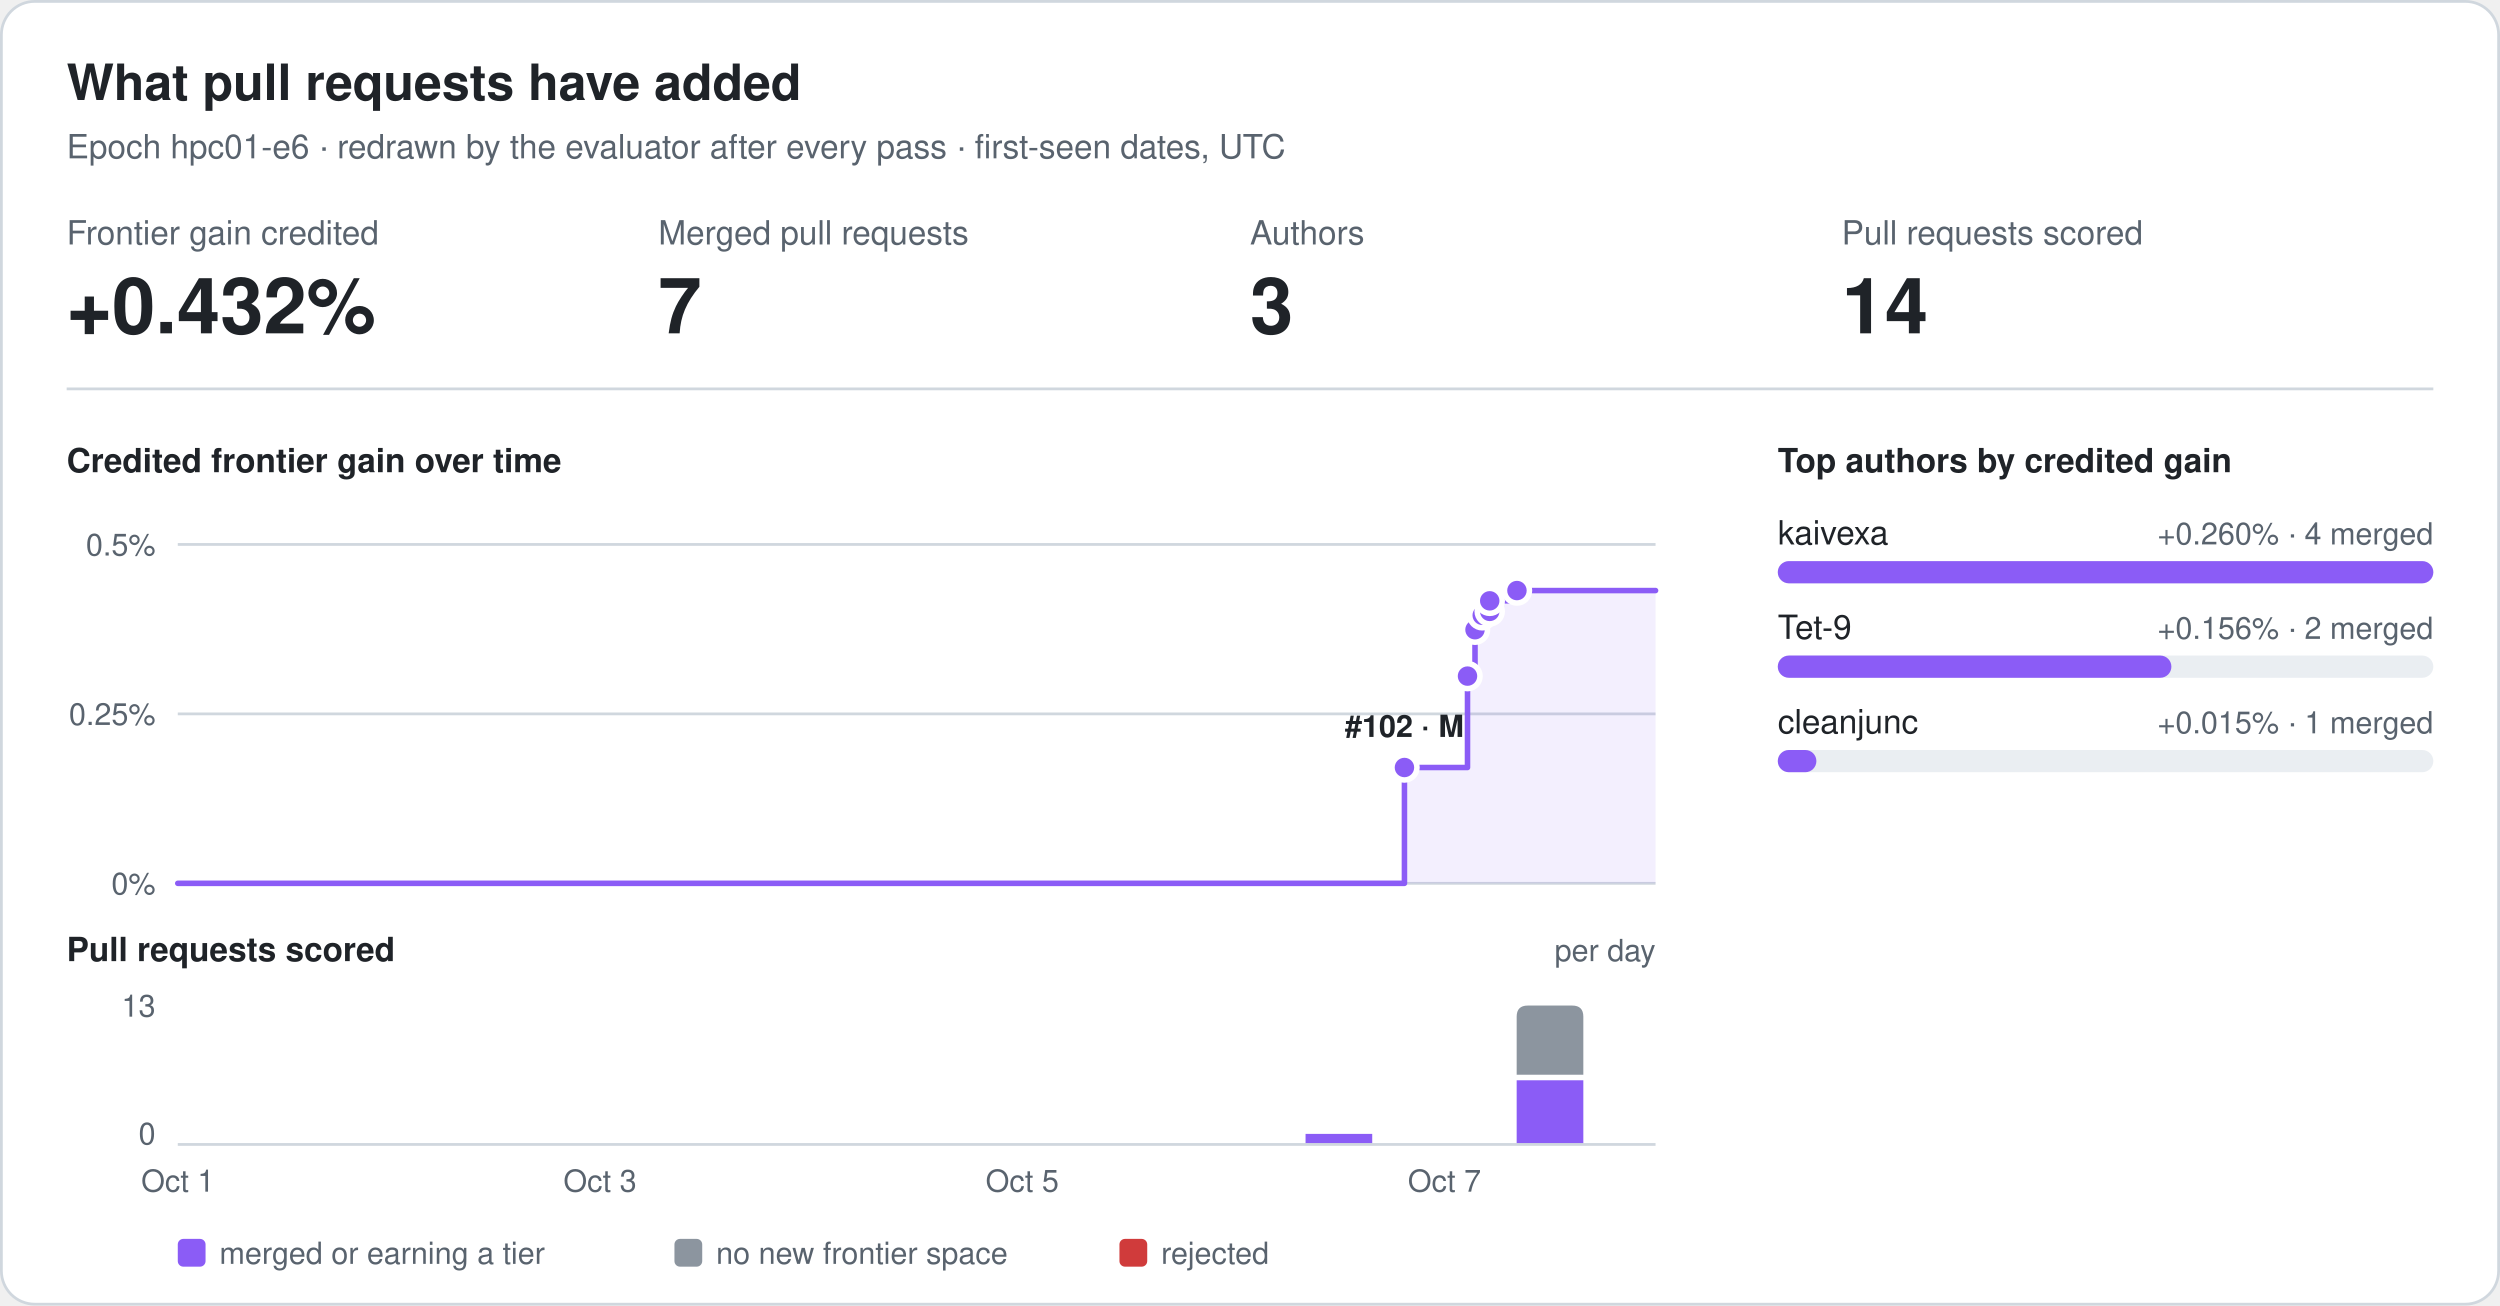
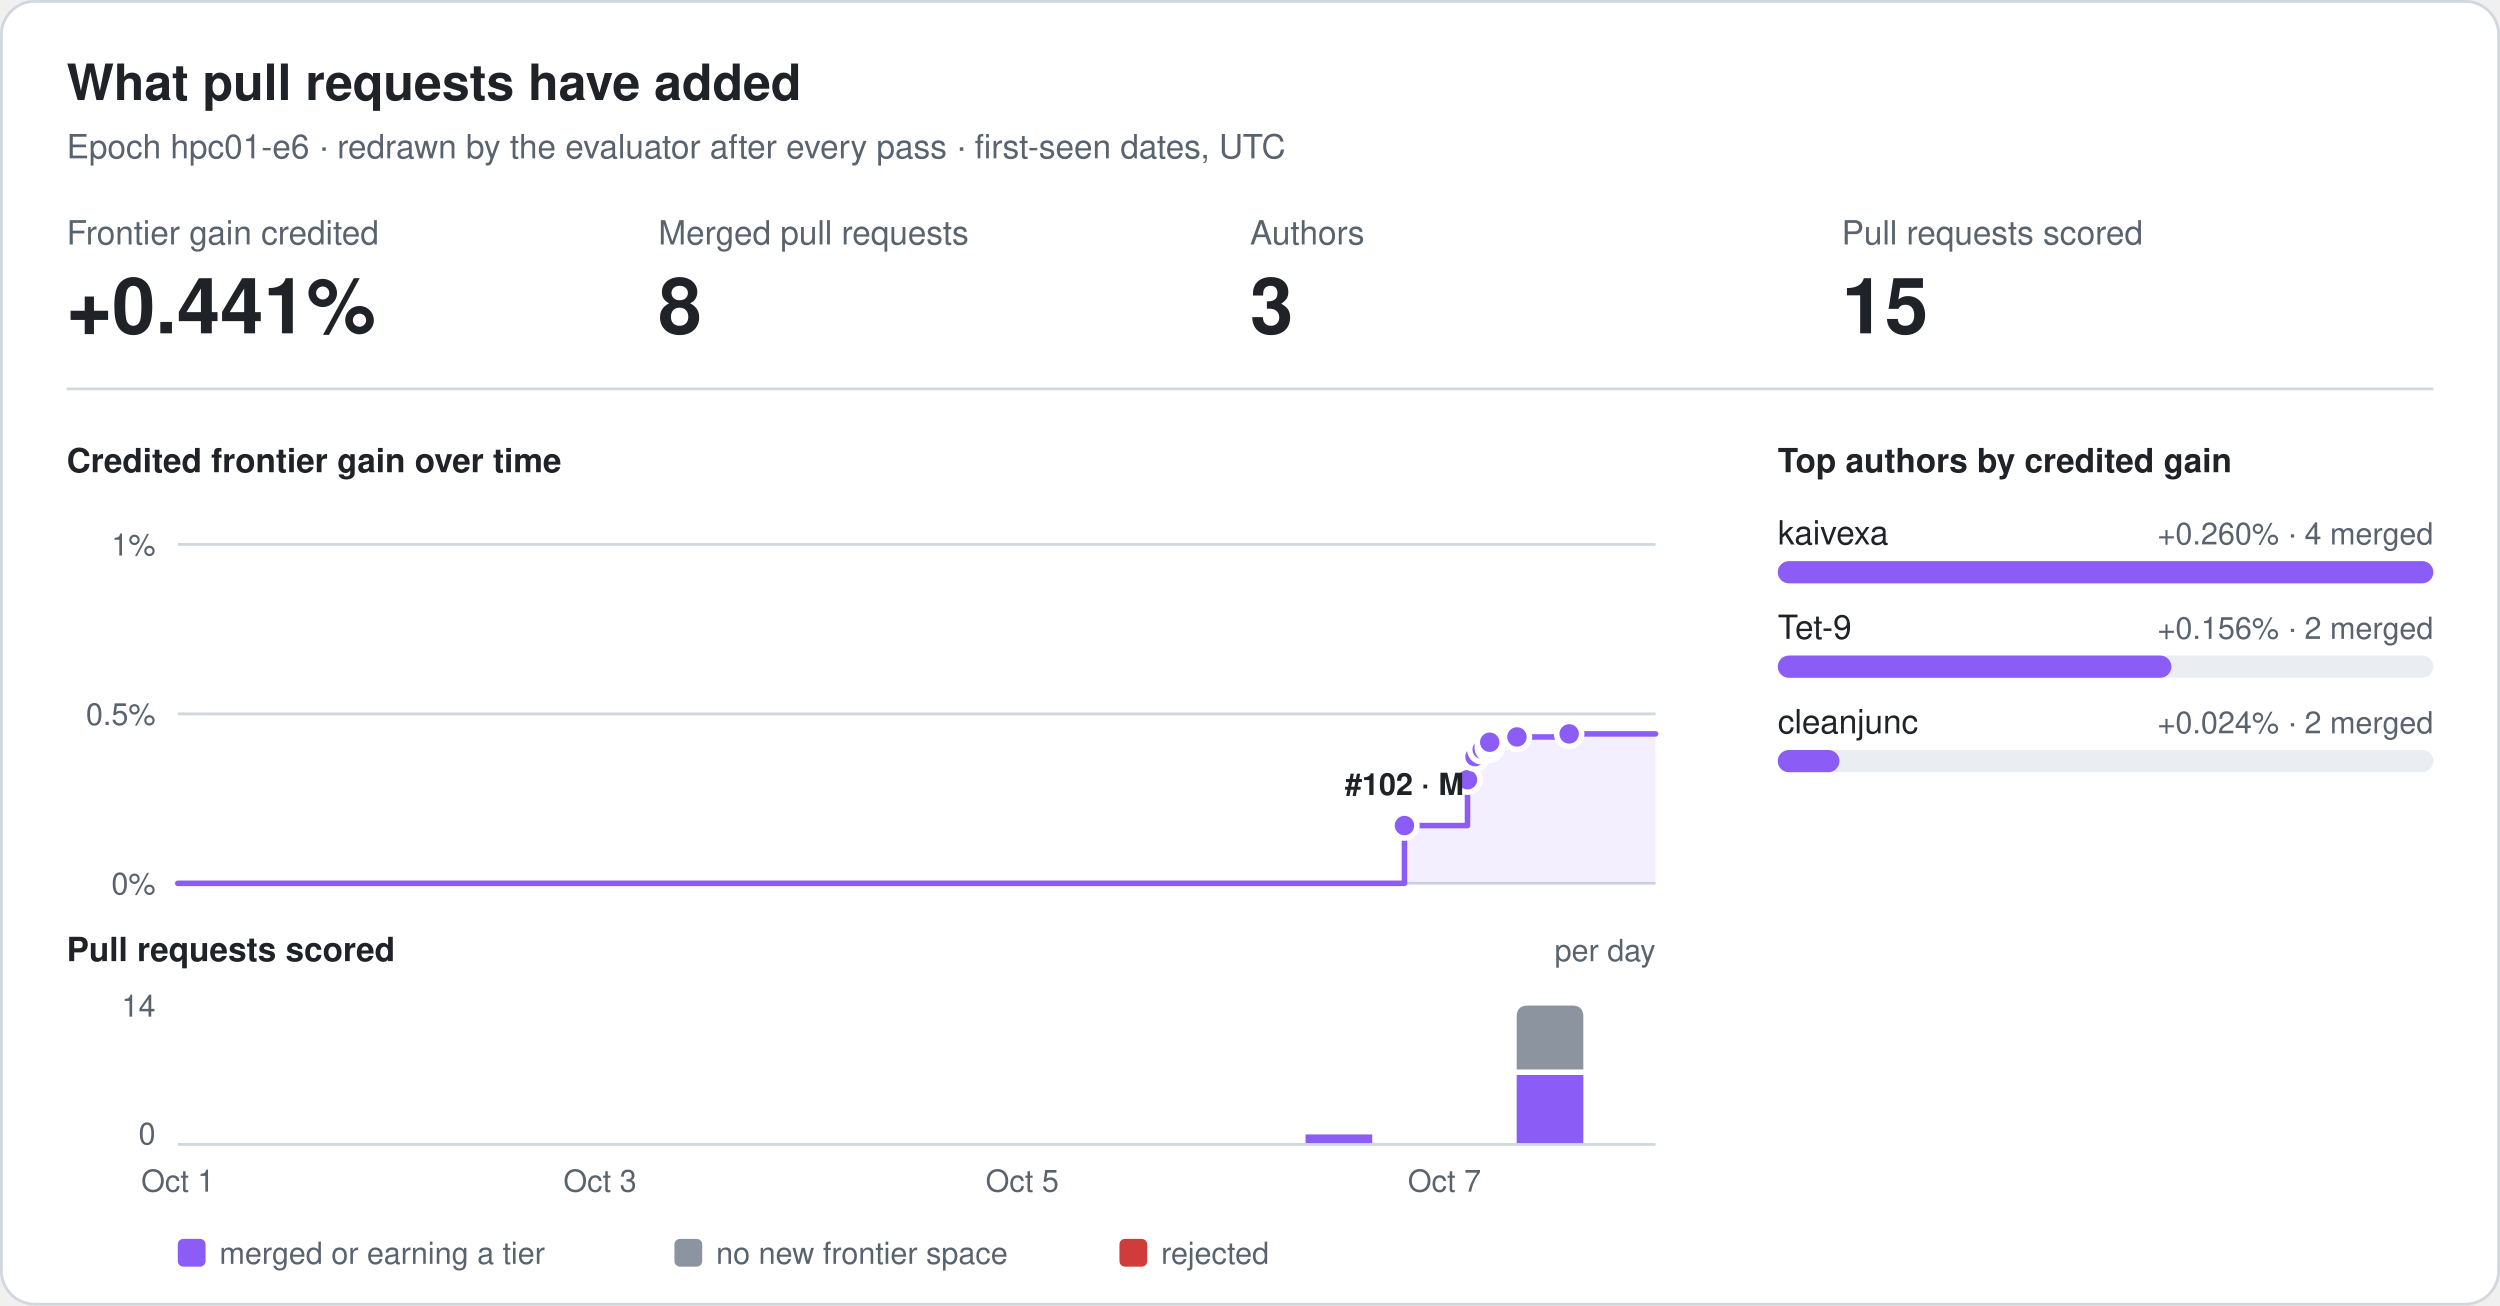
- <svg xmlns="http://www.w3.org/2000/svg" width="900" height="470" viewBox="0 0 900 470" font-family="-apple-system,BlinkMacSystemFont,'Segoe UI',Helvetica,Arial,sans-serif" role="img" aria-label="Frontier gain credited to merged pull requests: +0.432% from 7 merges, 14 pull requests scored">
+ <svg xmlns="http://www.w3.org/2000/svg" width="900" height="470" viewBox="0 0 900 470" font-family="-apple-system,BlinkMacSystemFont,'Segoe UI',Helvetica,Arial,sans-serif" role="img" aria-label="Frontier gain credited to merged pull requests: +0.441% from 8 merges, 15 pull requests scored">
  <style>
.bg{fill:#ffffff;stroke:#d0d7de}.t{fill:#1f2328}.m{fill:#59636e}.rule{stroke:#d0d7de}.ring{stroke:#ffffff}
.acc{fill:#8b5cf6}.accl{stroke:#8b5cf6}.wash{fill:#8b5cf6;fill-opacity:.1}.gry{fill:#8c959f}.rej{fill:#d03b3b}.track{fill:#eaeef2}.tk{stroke:#1f2328}
@media (prefers-color-scheme: dark){
.bg{fill:#0d1117;stroke:#30363d}.t{fill:#e6edf3}.m{fill:#9198a1}.rule{stroke:#30363d}.ring{stroke:#0d1117}
.acc{fill:#9a75f8}.accl{stroke:#9a75f8}.wash{fill:#9a75f8;fill-opacity:.14}.gry{fill:#9198a1}.rej{fill:#e5534b}.track{fill:#21262d}.tk{stroke:#e6edf3}}
</style>
  <rect class="bg" x="0.5" y="0.5" width="899" height="469" rx="12" />
  <text x="24.0" y="36.0" class="t" font-size="18" font-weight="600" text-anchor="start">What pull requests have added</text>
  <text x="24.0" y="57.0" class="m" font-size="12" font-weight="400" text-anchor="start">Epoch hpc01-e6 · redrawn by the evaluator after every pass · first-seen dates, UTC</text>
  <text x="24.0" y="88.0" class="m" font-size="12" font-weight="400" text-anchor="start">Frontier gain credited</text>
-   <text x="24.0" y="120.0" class="t" font-size="28" font-weight="600" text-anchor="start">+0.432%</text>
+   <text x="24.0" y="120.0" class="t" font-size="28" font-weight="600" text-anchor="start">+0.441%</text>
  <text x="237.0" y="88.0" class="m" font-size="12" font-weight="400" text-anchor="start">Merged pull requests</text>
-   <text x="237.0" y="120.0" class="t" font-size="28" font-weight="600" text-anchor="start">7</text>
+   <text x="237.0" y="120.0" class="t" font-size="28" font-weight="600" text-anchor="start">8</text>
  <text x="450.0" y="88.0" class="m" font-size="12" font-weight="400" text-anchor="start">Authors</text>
  <text x="450.0" y="120.0" class="t" font-size="28" font-weight="600" text-anchor="start">3</text>
  <text x="663.0" y="88.0" class="m" font-size="12" font-weight="400" text-anchor="start">Pull requests scored</text>
-   <text x="663.0" y="120.0" class="t" font-size="28" font-weight="600" text-anchor="start">14</text>
+   <text x="663.0" y="120.0" class="t" font-size="28" font-weight="600" text-anchor="start">15</text>
  <line class="rule" x1="24" x2="876" y1="140" y2="140" stroke-width="1" />
  <text x="24.0" y="170.0" class="t" font-size="12" font-weight="600" text-anchor="start">Credited frontier gain over time</text>
  <text x="24.0" y="346.0" class="t" font-size="12" font-weight="600" text-anchor="start">Pull requests scored</text>
  <line class="rule" x1="64" x2="596" y1="318.0" y2="318.0" stroke-width="1" />
  <text x="56.0" y="322.0" class="m" font-size="11" font-weight="400" text-anchor="end">0%</text>
  <line class="rule" x1="64" x2="596" y1="257.0" y2="257.0" stroke-width="1" />
-   <text x="56.0" y="261.0" class="m" font-size="11" font-weight="400" text-anchor="end">0.25%</text>
+   <text x="56.0" y="261.0" class="m" font-size="11" font-weight="400" text-anchor="end">0.5%</text>
  <line class="rule" x1="64" x2="596" y1="196.0" y2="196.0" stroke-width="1" />
-   <text x="56.0" y="200.0" class="m" font-size="11" font-weight="400" text-anchor="end">0.5%</text>
-   <polygon class="wash" points="64.0,318.0 505.6,318.0 505.6,276.3 528.3,276.3 528.3,243.4 531.0,243.4 531.0,226.7 533.6,226.7 533.6,221.5 536.3,221.5 536.3,220.1 536.3,220.1 536.3,216.3 546.1,216.3 546.1,212.6 596.0,212.6 596.0,318.0" />
-   <polyline class="accl" points="64.0,318.0 505.6,318.0 505.6,276.3 528.3,276.3 528.3,243.4 531.0,243.4 531.0,226.7 533.6,226.7 533.6,221.5 536.3,221.5 536.3,220.1 536.3,220.1 536.3,216.3 546.1,216.3 546.1,212.6 596.0,212.6" fill="none" stroke-width="2" stroke-linejoin="round" stroke-linecap="round" />
-   <circle class="acc ring" cx="505.6" cy="276.3" r="4.5" stroke-width="2" />
-   <circle class="acc ring" cx="528.3" cy="243.4" r="4.5" stroke-width="2" />
-   <circle class="acc ring" cx="531.0" cy="226.7" r="4.5" stroke-width="2" />
-   <circle class="acc ring" cx="533.6" cy="221.5" r="4.5" stroke-width="2" />
-   <circle class="acc ring" cx="536.3" cy="220.1" r="4.5" stroke-width="2" />
-   <circle class="acc ring" cx="536.3" cy="216.3" r="4.5" stroke-width="2" />
-   <circle class="acc ring" cx="546.1" cy="212.6" r="4.5" stroke-width="2" />
-   <text x="505.6" y="265.3" class="t" font-size="11" font-weight="600" text-anchor="middle">#102 · M</text>
-   <rect class="acc" x="470.0" y="408.2" width="24.0" height="3.8" />
-   <rect class="acc" x="546.0" y="388.9" width="24.0" height="23.1" />
-   <path class="gry" d="M546.0,386.9V366.0Q546.0,362.0 550.0,362.0H566.0Q570.0,362.0 570.0,366.0V386.9Z" />
+   <text x="56.0" y="200.0" class="m" font-size="11" font-weight="400" text-anchor="end">1%</text>
+   <polygon class="wash" points="64.0,318.0 505.6,318.0 505.6,297.2 528.3,297.2 528.3,280.7 531.0,280.7 531.0,272.4 533.6,272.4 533.6,269.8 536.3,269.8 536.3,269.1 536.3,269.1 536.3,267.2 546.1,267.2 546.1,265.3 564.9,265.3 564.9,264.2 596.0,264.2 596.0,318.0" />
+   <polyline class="accl" points="64.0,318.0 505.6,318.0 505.6,297.2 528.3,297.2 528.3,280.7 531.0,280.7 531.0,272.4 533.6,272.4 533.6,269.8 536.3,269.8 536.3,269.1 536.3,269.1 536.3,267.2 546.1,267.2 546.1,265.3 564.9,265.3 564.9,264.2 596.0,264.2" fill="none" stroke-width="2" stroke-linejoin="round" stroke-linecap="round" />
+   <circle class="acc ring" cx="505.6" cy="297.2" r="4.5" stroke-width="2" />
+   <circle class="acc ring" cx="528.3" cy="280.7" r="4.5" stroke-width="2" />
+   <circle class="acc ring" cx="531.0" cy="272.4" r="4.5" stroke-width="2" />
+   <circle class="acc ring" cx="533.6" cy="269.8" r="4.5" stroke-width="2" />
+   <circle class="acc ring" cx="536.3" cy="269.1" r="4.5" stroke-width="2" />
+   <circle class="acc ring" cx="536.3" cy="267.2" r="4.5" stroke-width="2" />
+   <circle class="acc ring" cx="546.1" cy="265.3" r="4.5" stroke-width="2" />
+   <circle class="acc ring" cx="564.9" cy="264.2" r="4.5" stroke-width="2" />
+   <text x="505.6" y="286.2" class="t" font-size="11" font-weight="600" text-anchor="middle">#102 · M</text>
+   <rect class="acc" x="470.0" y="408.4" width="24.0" height="3.6" />
+   <rect class="acc" x="546.0" y="387.0" width="24.0" height="25.0" />
+   <path class="gry" d="M546.0,385.0V366.0Q546.0,362.0 550.0,362.0H566.0Q570.0,362.0 570.0,366.0V385.0Z" />
  <line class="rule" x1="64" x2="596" y1="412" y2="412" stroke-width="1" />
-   <text x="56.0" y="366.0" class="m" font-size="11" font-weight="400" text-anchor="end">13</text>
+   <text x="56.0" y="366.0" class="m" font-size="11" font-weight="400" text-anchor="end">14</text>
  <text x="56.0" y="412.0" class="m" font-size="11" font-weight="400" text-anchor="end">0</text>
  <text x="596.0" y="346.0" class="m" font-size="11" font-weight="400" text-anchor="end">per day</text>
  <text x="64.0" y="429.0" class="m" font-size="11" font-weight="400" text-anchor="middle">Oct 1</text>
  <text x="216.0" y="429.0" class="m" font-size="11" font-weight="400" text-anchor="middle">Oct 3</text>
  <text x="368.0" y="429.0" class="m" font-size="11" font-weight="400" text-anchor="middle">Oct 5</text>
  <text x="520.0" y="429.0" class="m" font-size="11" font-weight="400" text-anchor="middle">Oct 7</text>
  <rect class="acc" x="64" y="446" width="10" height="10" rx="2" />
  <text x="79.0" y="455.0" class="m" font-size="11" font-weight="400" text-anchor="start">merged or earning a tier</text>
  <rect class="gry" x="242.8" y="446" width="10" height="10" rx="2" />
  <text x="257.8" y="455.0" class="m" font-size="11" font-weight="400" text-anchor="start">no new frontier space</text>
  <rect class="rej" x="403.0" y="446" width="10" height="10" rx="2" />
  <text x="418.0" y="455.0" class="m" font-size="11" font-weight="400" text-anchor="start">rejected</text>
  <text x="640.0" y="170.0" class="t" font-size="12" font-weight="600" text-anchor="start">Top authors by credited gain</text>
  <text x="640.0" y="196.0" class="t" font-size="12" font-weight="400" text-anchor="start">kaivexa</text>
  <text x="876.0" y="196.0" class="m" font-size="11" font-weight="400" text-anchor="end">+0.260% · 4 merged</text>
  <rect class="track" x="640" y="202" width="236" height="8" rx="4" />
  <rect class="acc" x="640" y="202" width="236.0" height="8" rx="4" />
  <text x="640.0" y="230.0" class="t" font-size="12" font-weight="400" text-anchor="start">Tet-9</text>
  <text x="876.0" y="230.0" class="m" font-size="11" font-weight="400" text-anchor="end">+0.156% · 2 merged</text>
  <rect class="track" x="640" y="236" width="236" height="8" rx="4" />
  <rect class="acc" x="640" y="236" width="141.7" height="8" rx="4" />
  <text x="640.0" y="264.0" class="t" font-size="12" font-weight="400" text-anchor="start">cleanjunc</text>
-   <text x="876.0" y="264.0" class="m" font-size="11" font-weight="400" text-anchor="end">+0.015% · 1 merged</text>
+   <text x="876.0" y="264.0" class="m" font-size="11" font-weight="400" text-anchor="end">+0.024% · 2 merged</text>
  <rect class="track" x="640" y="270" width="236" height="8" rx="4" />
-   <rect class="acc" x="640" y="270" width="13.9" height="8" rx="4" />
+   <rect class="acc" x="640" y="270" width="22.2" height="8" rx="4" />
</svg>
